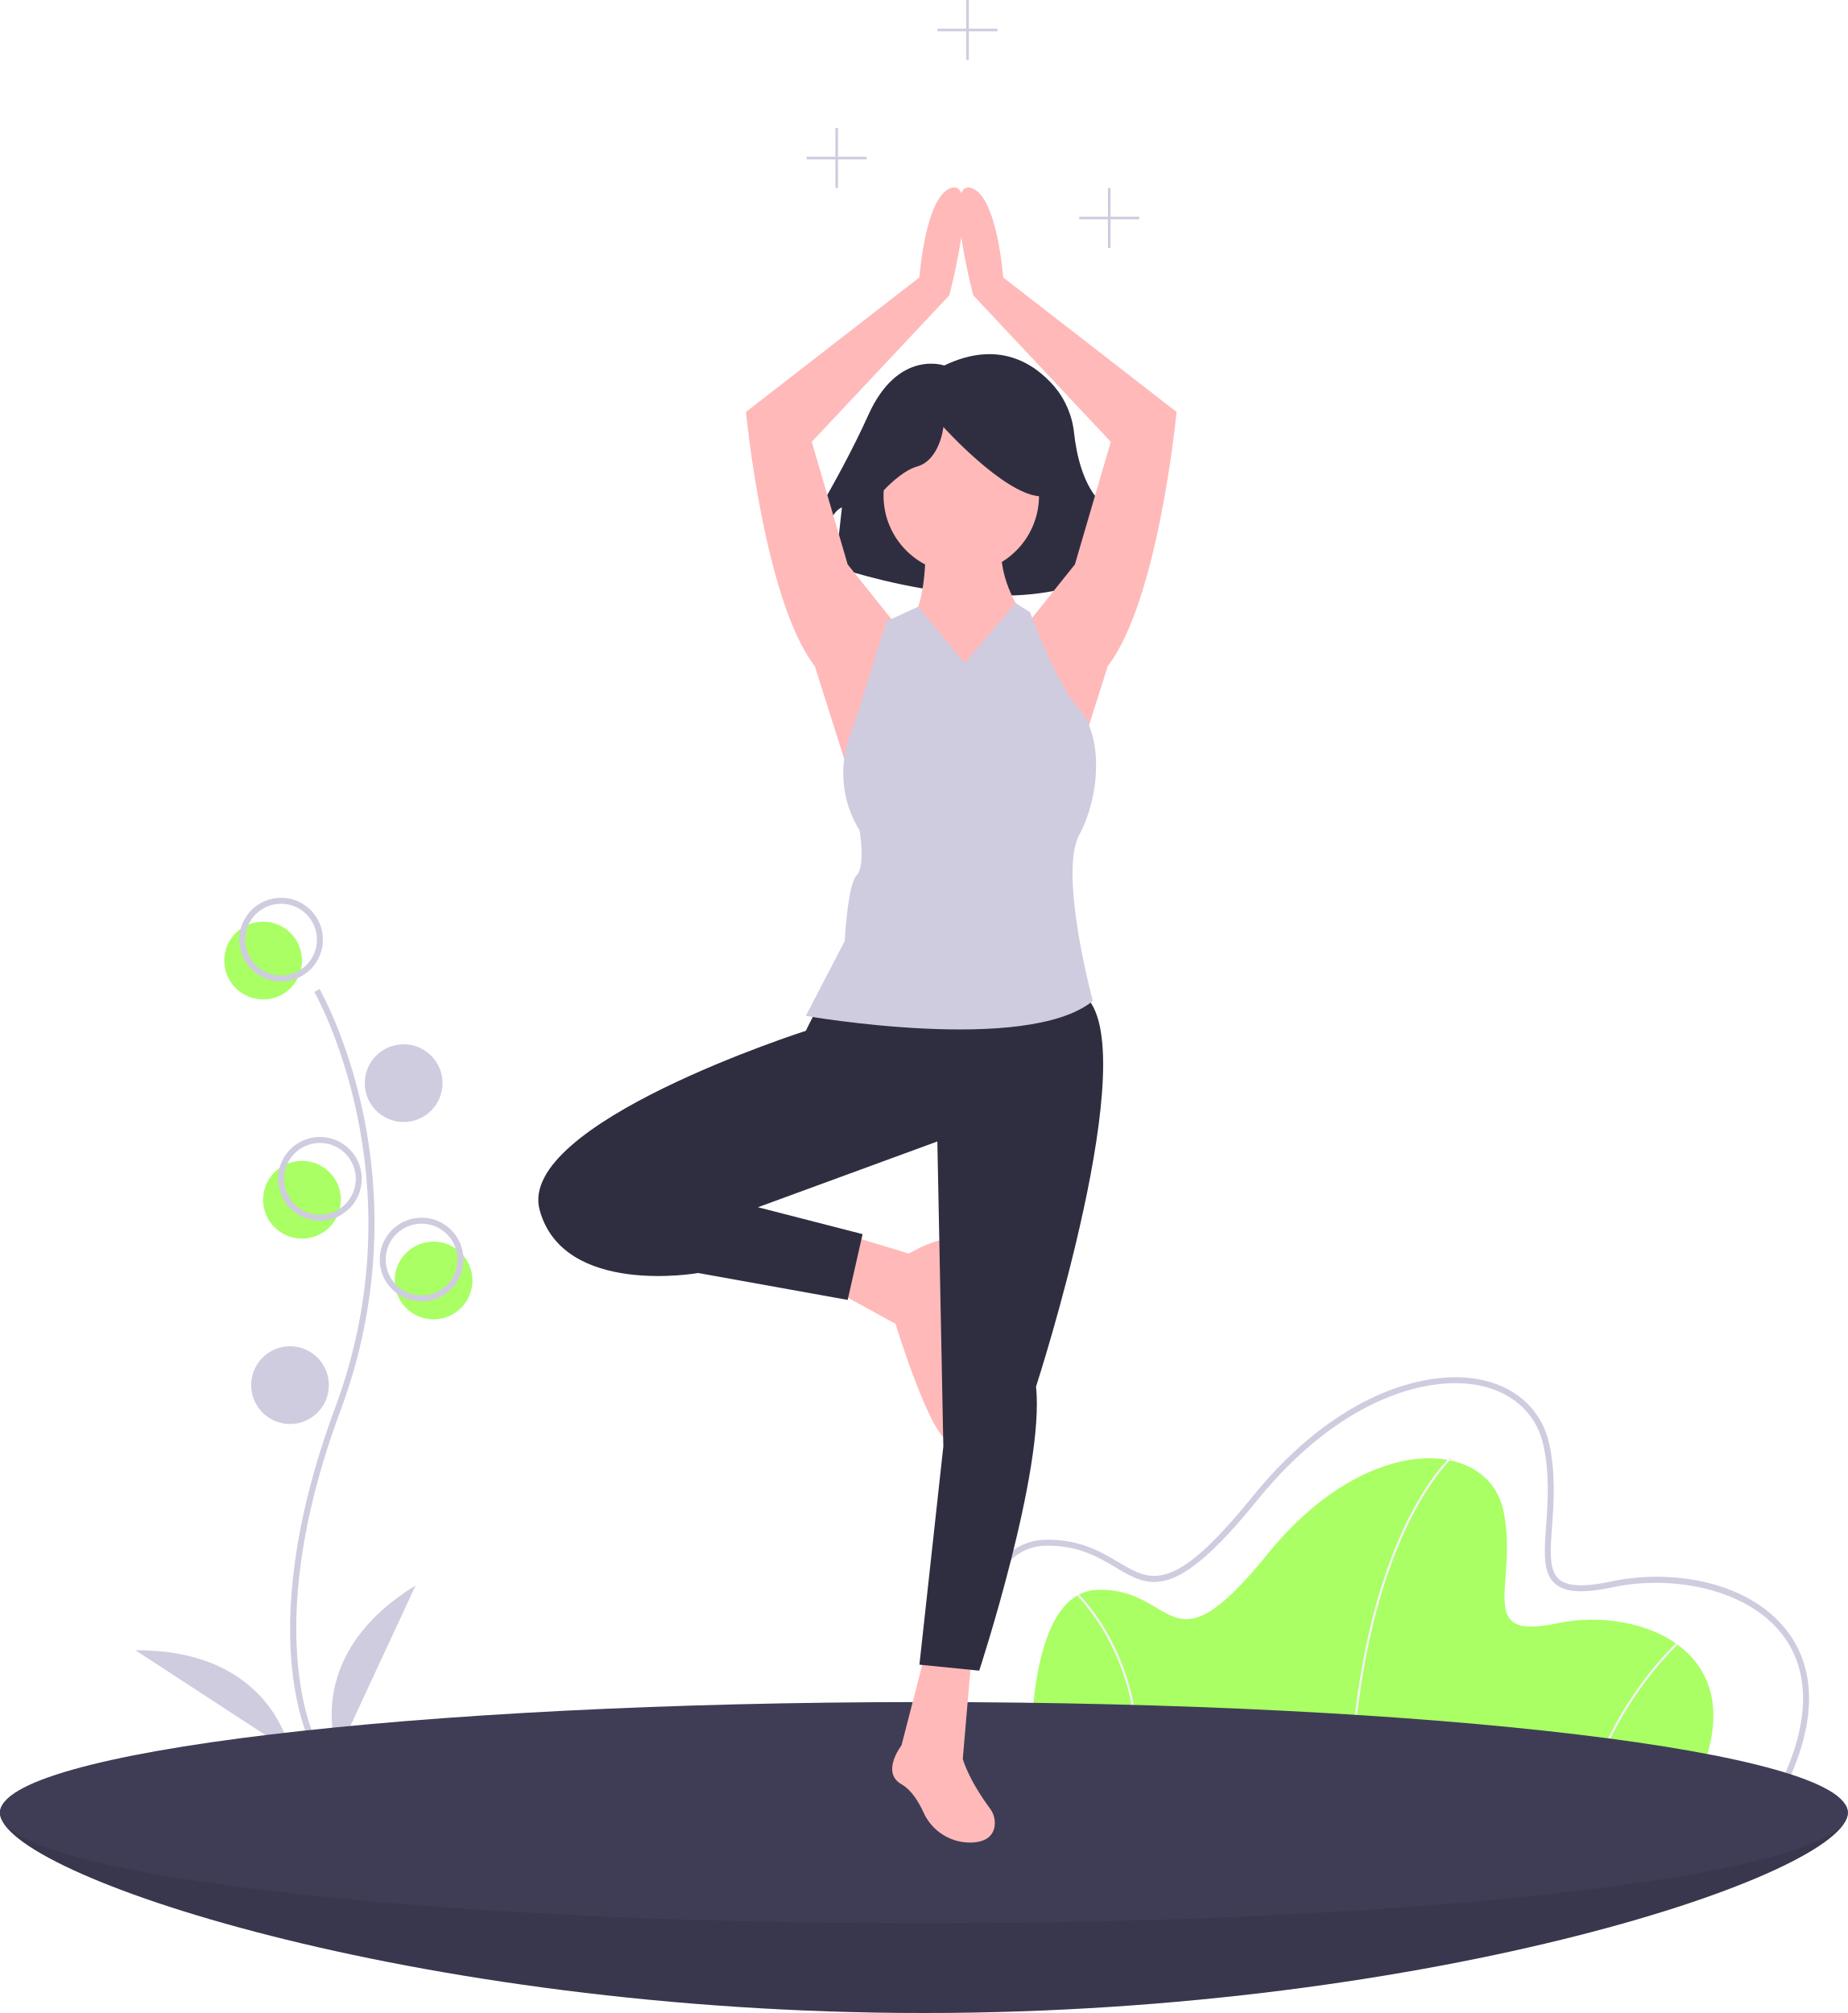
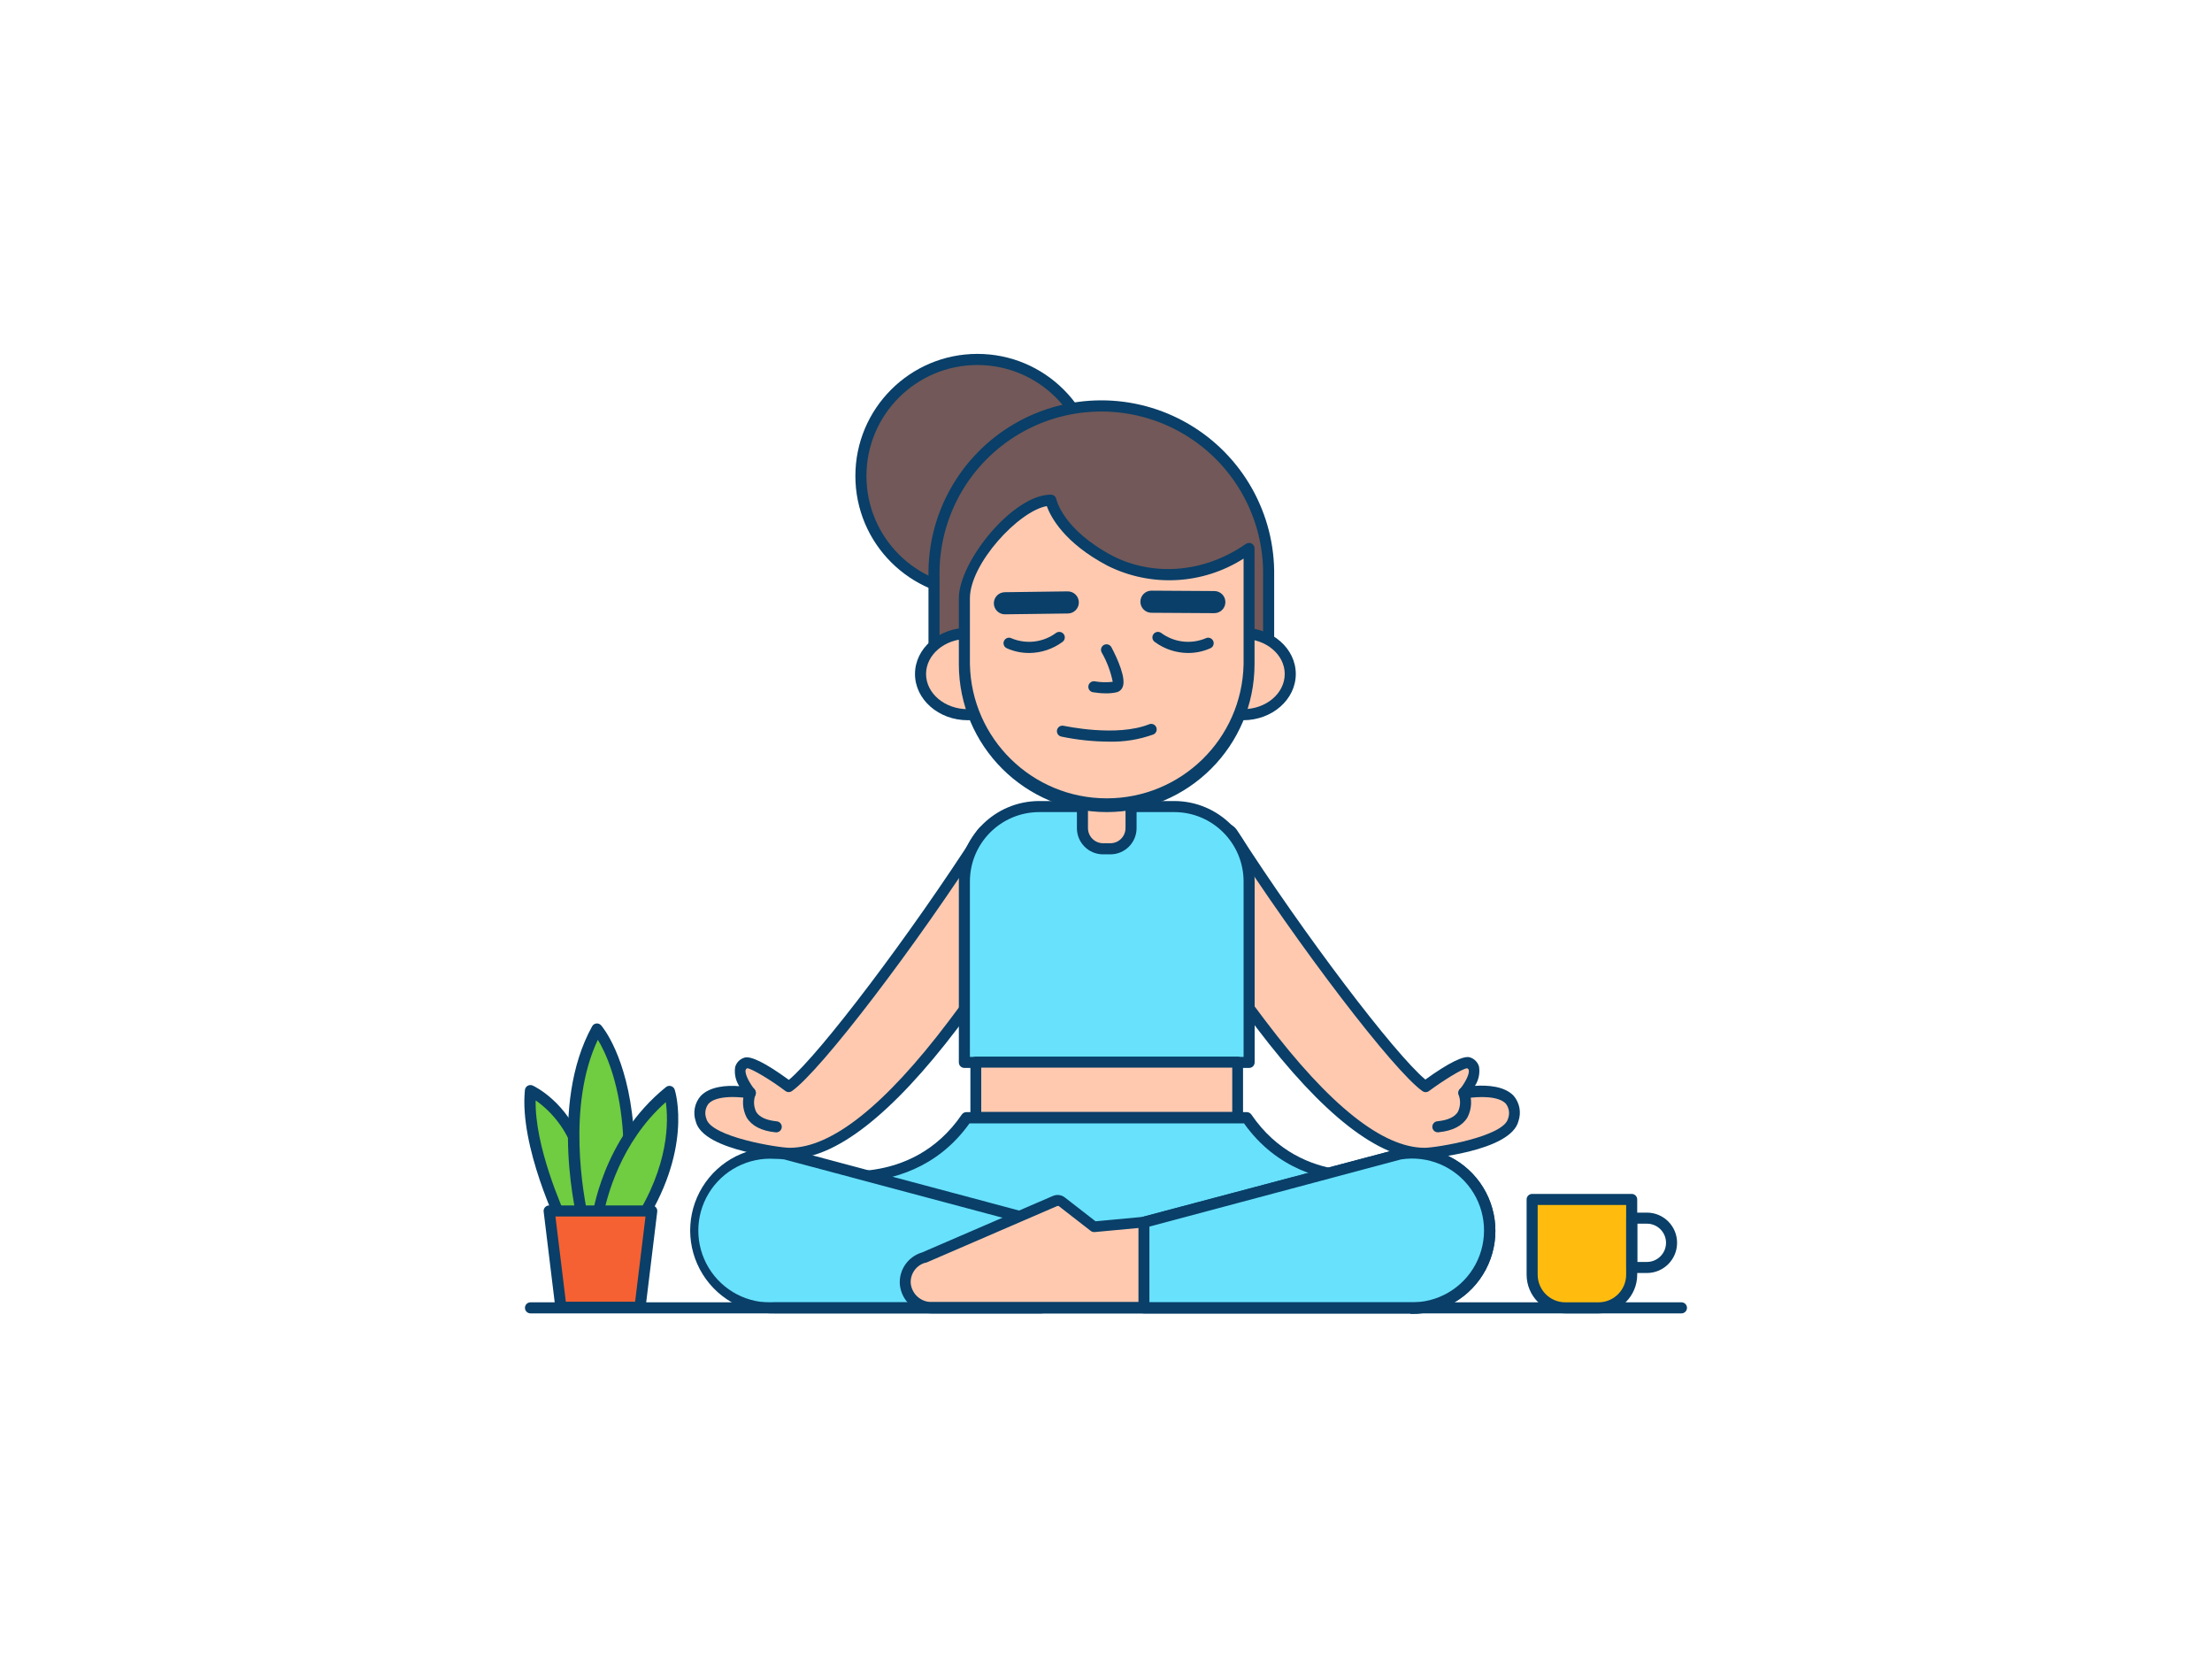
- <svg xmlns="http://www.w3.org/2000/svg" id="e1212692-d39e-496f-931d-018692dccc58" data-name="Layer 1" width="745.338" height="812" viewBox="0 0 745.338 812">
-   <path d="M972.669,775.195C972.669,799.84,805.819,856,600,856s-372.669-56.16-372.669-80.805S394.181,766.752,600,766.752,972.669,750.55,972.669,775.195Z" transform="translate(-227.3311 -44)" fill="#3f3d56" />
-   <path d="M972.669,775.195C972.669,799.84,805.819,856,600,856s-372.669-56.16-372.669-80.805S394.181,766.752,600,766.752,972.669,750.55,972.669,775.195Z" transform="translate(-227.3311 -44)" opacity="0.1" />
-   <circle cx="106.132" cy="387.471" r="15.679" fill="#a9ff63" />
-   <circle cx="174.877" cy="516.518" r="15.679" fill="#a9ff63" />
-   <circle cx="121.811" cy="483.955" r="15.679" fill="#a9ff63" />
-   <path d="M354.143,750.497c-.277-.452-6.803-11.349-9.065-33.977-2.075-20.76-.741-55.751,17.406-104.562,34.379-92.469-7.923-167.078-8.355-167.821l2.087-1.211c.11.188,11.025,19.211,17.474,49.501a215.956,215.956,0,0,1-8.944,120.372c-34.321,92.311-8.805,136.01-8.544,136.441Z" transform="translate(-227.3311 -44)" fill="#cfcce0" />
-   <path d="M340.7,439.913a16.885,16.885,0,1,1,16.885-16.885A16.904,16.904,0,0,1,340.7,439.913Zm0-31.357a14.473,14.473,0,1,0,14.473,14.473A14.489,14.489,0,0,0,340.7,408.556Z" transform="translate(-227.3311 -44)" fill="#cfcce0" />
-   <circle cx="162.816" cy="436.919" r="15.679" fill="#cfcce0" />
-   <path d="M356.378,536.397A16.885,16.885,0,1,1,373.263,519.513,16.904,16.904,0,0,1,356.378,536.397Zm0-31.357a14.473,14.473,0,1,0,14.473,14.473A14.489,14.489,0,0,0,356.378,505.04Z" transform="translate(-227.3311 -44)" fill="#cfcce0" />
-   <path d="M397.384,568.961a16.885,16.885,0,1,1,16.885-16.885A16.904,16.904,0,0,1,397.384,568.961Zm0-31.357a14.473,14.473,0,1,0,14.473,14.473A14.489,14.489,0,0,0,397.384,537.603Z" transform="translate(-227.3311 -44)" fill="#cfcce0" />
-   <circle cx="116.987" cy="558.73" r="15.679" fill="#cfcce0" />
-   <path d="M363.615,751.074s-15.679-38.594,31.357-67.539Z" transform="translate(-227.3311 -44)" fill="#cfcce0" />
-   <path d="M344.332,750.374s-7.135-41.041-62.363-40.689Z" transform="translate(-227.3311 -44)" fill="#cfcce0" />
-   <path d="M910.362,765.546H643.495s-5.409-79.339,26.597-80.24,28.4,35.162,68.52-14.425,88.805-46.882,95.116-17.581-12.171,52.742,21.638,45.53S937.86,710.55,910.362,765.546Z" transform="translate(-227.3311 -44)" fill="#a9ff63" />
-   <path d="M772.423,765.564l-.901-.036c2.101-52.236,13.041-85.798,21.848-104.755,9.563-20.583,18.778-28.916,18.87-28.998l.599.674c-.091.081-9.198,8.331-18.685,28.775C785.396,680.101,774.516,713.525,772.423,765.564Z" transform="translate(-227.3311 -44)" fill="#f2f2f2" />
-   <path d="M869.009,765.672l-.865-.252c10.422-35.772,34.964-58.357,35.211-58.581l.606.667C903.716,707.729,879.357,730.155,869.009,765.672Z" transform="translate(-227.3311 -44)" fill="#f2f2f2" />
-   <path d="M685.527,765.608l-.893-.124c3.536-25.501-2.851-45.287-8.832-57.394-6.476-13.109-13.865-20.269-13.939-20.34l.624-.651c.075.072,7.578,7.342,14.123,20.591C682.647,719.912,689.095,739.88,685.527,765.608Z" transform="translate(-227.3311 -44)" fill="#f2f2f2" />
-   <path d="M946.58,766.752H614.711l-.077-1.124c-.191-2.797-4.424-68.764,16.95-92.301,4.778-5.262,10.534-8.024,17.107-8.209,13.933-.396,22.688,4.822,29.75,9.011,13.311,7.896,22.104,13.113,54.075-26.402,34.635-42.808,72.005-52.018,93.488-46.897,13.88,3.31,23.447,12.663,26.247,25.662,2.651,12.309,1.807,23.875,1.128,33.168-.726,9.943-1.3,17.797,2.784,21.357,3.409,2.97,10.214,3.24,21.413.85,22.78-4.86,54.565-.701,70.52,19.912,8.584,11.09,15.345,31.249-1.183,64.306Zm-329.605-2.412H945.087c12.317-24.988,12.701-46.098,1.102-61.084-14.636-18.91-45.341-23.887-68.109-19.029-12.168,2.596-19.418,2.168-23.501-1.39-4.993-4.351-4.381-12.735-3.606-23.351.668-9.14,1.498-20.514-1.08-32.485-2.596-12.055-11.508-20.738-24.448-23.823-20.797-4.962-57.123,4.132-91.053,46.067-33.282,41.135-43.308,35.19-57.181,26.96-7.149-4.24-15.266-9.049-28.452-8.675-5.892.166-11.07,2.662-15.39,7.419C614.159,696.103,616.505,755.422,616.975,764.34Z" transform="translate(-227.3311 -44)" fill="#cfcce0" />
-   <ellipse cx="372.669" cy="731.195" rx="372.669" ry="44.624" fill="#3f3d56" />
-   <path d="M608.195,191.438s-18.631-6.654-30.608,19.962-30.608,55.893-30.608,55.893l10.646,2.662s2.662-18.631,9.315-21.293l-2.662,23.954s79.847,27.946,115.778-2.662l-1.331-9.315s5.323,1.331,5.323,9.315l3.992-3.992s-3.992-7.985-15.969-18.631c-7.861-6.988-10.563-20.282-11.491-28.594a34.602,34.602,0,0,0-7.966-18.843C644.656,190.67,630.152,180.865,608.195,191.438Z" transform="translate(-227.3311 -44)" fill="#2f2e41" />
-   <path d="M588.543,295.791l-19.297-24.121-14.473-49.448,55.478-59.096s12.06-45.83,1.206-43.418-13.267,36.181-13.267,36.181l-69.951,54.272s7.236,75.981,27.739,102.514l15.679,49.448Z" transform="translate(-227.3311 -44)" fill="#ffb9b9" />
-   <path d="M641.609,295.791l19.297-24.121,14.473-49.448-55.478-59.096s-12.06-45.83-1.206-43.418,13.267,36.181,13.267,36.181l69.951,54.272s-7.236,75.981-27.739,102.514l-15.679,49.448Z" transform="translate(-227.3311 -44)" fill="#ffb9b9" />
-   <circle cx="387.744" cy="199.931" r="31.357" fill="#ffb9b9" />
-   <path d="M600.603,260.815s1.206,25.327-6.03,33.769-14.473,51.86,20.503,53.066,31.357-36.181,31.357-36.181l-7.236-20.503s-10.854-15.679-7.236-30.151Z" transform="translate(-227.3311 -44)" fill="#ffb9b9" />
-   <path d="M568.04,541.824l25.93,7.839s21.106-12.664,21.106-.603-7.236,27.739-4.824,38.594,7.236,37.387,0,37.387-21.709-47.036-21.709-47.036l-24.121-13.267Z" transform="translate(-227.3311 -44)" fill="#ffb9b9" />
-   <path d="M600.603,710.671l-9.648,37.387s-8.442,10.854,0,15.679c3.962,2.264,6.861,6.917,8.822,11.22a20.628,20.628,0,0,0,20.255,12.254c4.116-.342,7.584-1.969,8.428-6.198a9.705,9.705,0,0,0-1.867-7.6c-8.896-12.022-10.913-19.926-10.913-19.926l3.618-42.212Z" transform="translate(-227.3311 -44)" fill="#ffb9b9" />
-   <path d="M577.25,249.5s10.646-14.639,19.962-17.3S607.858,216.23,607.858,216.23s23.954,26.616,38.593,27.946,1.331-31.939,1.331-31.939l-26.616-6.654-25.285,2.662-19.962,13.308Z" transform="translate(-227.3311 -44)" fill="#2f2e41" />
-   <path d="M557.185,450.165l-4.824,9.648s-116.987,37.388-107.338,72.363,63.921,25.327,63.921,25.327l60.302,10.854,6.03-26.533L533.064,530.97,605.427,504.437l2.412,123.017-9.648,88.042,24.121,2.412s26.533-80.805,22.915-114.575c0,0,44.624-137.489,19.297-157.992S557.185,450.165,557.185,450.165Z" transform="translate(-227.3311 -44)" fill="#2f2e41" />
-   <path d="M616.49,311.486l-18.819-22.743-12.747,5.842-13.267,42.212S560.803,357.299,574.07,379.008c0,0,2.412,14.473-1.206,18.091s-4.824,26.533-4.824,26.533l-15.679,30.151s89.248,15.679,115.781-6.03c0,0-13.923-51.331-5.481-67.01s9.648-39.714,0-50.569-19.846-39.208-19.846-39.208l-5.841-3.736Z" transform="translate(-227.3311 -44)" fill="#cfcce0" />
-   <polygon points="459.515 87.42 447.948 87.42 447.948 75.853 446.897 75.853 446.897 87.42 435.33 87.42 435.33 88.471 446.897 88.471 446.897 100.038 447.948 100.038 447.948 88.471 459.515 88.471 459.515 87.42" fill="#cfcce0" />
-   <polygon points="349.583 63.235 338.016 63.235 338.016 51.668 336.965 51.668 336.965 63.235 325.398 63.235 325.398 64.286 336.965 64.286 336.965 75.853 338.016 75.853 338.016 64.286 349.583 64.286 349.583 63.235" fill="#cfcce0" />
-   <polygon points="402.35 11.567 390.784 11.567 390.784 0 389.732 0 389.732 11.567 378.165 11.567 378.165 12.618 389.732 12.618 389.732 24.185 390.784 24.185 390.784 12.618 402.35 12.618 402.35 11.567" fill="#cfcce0" />
+ <svg xmlns="http://www.w3.org/2000/svg" viewBox="0 0 400 300" width="406" height="306" class="illustration">
+   <g id="_73_meditation_outline" data-name="#73_meditation_outline">
+     <path d="M192.15,157.1c-3.83-2.46-12.19-10.93-14.65-7.1-12.83,20-29.87,42.19-34.86,45.74,0,0-6.48-4.77-7.77-4.29-2.78,1.05.81,5.45.81,5.45-3.39-.57-10.31-.81-8.92,4.87,1.08,4.41,14.94,6,16,6,7,0,16.59-6.18,29.51-23.26,8.49-11.23,15.68-21.65,16-22.13C190.77,158.59,196,159.56,192.15,157.1Z" fill="#ffc9b0" />
+     <path d="M142.81,208.8c-.16,0-15.67-1.25-17-6.79a4.68,4.68,0,0,1,.87-4.55c1.63-1.75,4.67-2,7-1.8a5,5,0,0,1-.74-3.46,2.46,2.46,0,0,1,1.61-1.68c1.14-.43,3.86.91,8.1,4,5.61-4.67,22-26.3,34-45a3,3,0,0,1,2.09-1.39c2.86-.48,7,2.8,10.62,5.68,1.26,1,2.44,1.94,3.32,2.51h0c1,.61,1.88,1.29,1.82,2.28s-1,1.36-1.91,1.8a7.5,7.5,0,0,0-3.45,2.61c-.28.45-7.45,10.85-16,22.19C161.24,200.84,151.05,208.8,142.81,208.8Zm-10.34-11.18c-1.81,0-3.52.32-4.34,1.2a2.78,2.78,0,0,0-.4,2.71c.81,3.31,13,5.27,15.08,5.27,7.58,0,17.24-7.69,28.71-22.86,8.55-11.3,15.67-21.63,15.95-22.07a9.33,9.33,0,0,1,4.29-3.34l.42-.2c-.14-.1-.32-.23-.57-.39h0c-1-.62-2.19-1.59-3.48-2.62-2.82-2.23-7.07-5.62-9.06-5.28a1,1,0,0,0-.72.5c-12.81,19.93-29.89,42.29-35.14,46a1,1,0,0,1-1.17,0c-2.64-2-6-4-6.9-4.13-.25.11-.28.24-.3.31-.22.79.84,2.58,1.62,3.54a1,1,0,0,1,.09,1.13,1,1,0,0,1-1,.49A18.8,18.8,0,0,0,132.47,197.62Z" fill="#093f68" />
+     <path d="M140.32,204h-.1c-2.54-.26-4.28-1.16-5.2-2.68a5.91,5.91,0,0,1-.27-4.83,1,1,0,1,1,1.86.74,3.87,3.87,0,0,0,.13,3.07c.57.94,1.81,1.52,3.68,1.71a1,1,0,0,1-.1,2Z" fill="#093f68" />
+     <path d="M208.23,157.1c3.83-2.46,12.19-10.93,14.64-7.1,12.84,20,29.88,42.19,34.87,45.74,0,0,6.48-4.77,7.77-4.29,2.78,1.05-.81,5.45-.81,5.45,3.39-.57,10.31-.81,8.92,4.87-1.08,4.41-14.94,6-16.05,6-7,0-16.59-6.18-29.51-23.26-8.49-11.23-15.68-21.65-16-22.13C209.61,158.59,204.4,159.56,208.23,157.1Z" fill="#ffc9b0" />
+     <path d="M257.57,208.8c-8.24,0-18.43-8-30.31-23.66-8.55-11.31-15.75-21.74-16-22.19a7.55,7.55,0,0,0-3.45-2.61c-.95-.44-1.84-.85-1.91-1.8s.86-1.67,1.82-2.28h0c.88-.57,2.06-1.51,3.32-2.51,3.64-2.88,7.76-6.15,10.62-5.68a3,3,0,0,1,2.09,1.39c12,18.73,28.43,40.36,34,45,4.24-3.06,7-4.4,8.1-4a2.46,2.46,0,0,1,1.61,1.68,5,5,0,0,1-.74,3.46c2.31-.15,5.36.05,7,1.8a4.68,4.68,0,0,1,.87,4.55C273.24,207.55,257.72,208.8,257.57,208.8ZM208.2,158.33l.42.2a9.33,9.33,0,0,1,4.29,3.34c.28.44,7.43,10.8,16,22.07,11.47,15.17,21.13,22.86,28.71,22.86,2.09,0,14.27-2,15.08-5.27a2.78,2.78,0,0,0-.4-2.71c-1.29-1.39-4.79-1.37-7.39-.93a1,1,0,0,1-.94-1.62c.78-1,1.84-2.75,1.62-3.54,0-.07-.05-.2-.3-.31-.9.09-4.26,2.18-6.9,4.13a1,1,0,0,1-1.17,0c-5.25-3.73-22.33-26.09-35.14-46a1,1,0,0,0-.72-.5c-2-.34-6.24,3.05-9.06,5.28-1.29,1-2.52,2-3.48,2.62C208.52,158.1,208.34,158.23,208.2,158.33Z" fill="#093f68" />
+     <path d="M260.06,204a1,1,0,0,1-.1-2c1.87-.19,3.11-.77,3.68-1.71a3.9,3.9,0,0,0,.13-3.07,1,1,0,0,1,.56-1.3,1,1,0,0,1,1.29.56,5.85,5.85,0,0,1-.26,4.83c-.92,1.52-2.66,2.42-5.2,2.68Z" fill="#093f68" />
+     <path d="M251.89,211.47s-16.7,4.09-26.41-10.12H174.79c-9.71,14.21-26.42,10.12-26.42,10.12l52.49,19.47Z" fill="#68e1fd" />
+     <path d="M200.86,231.94a1,1,0,0,1-.34-.06L148,212.41a1,1,0,0,1,.58-1.91c.66.16,16.16,3.74,25.35-9.72a1,1,0,0,1,.83-.43h50.69a1,1,0,0,1,.83.43c9.19,13.46,24.69,9.88,25.35,9.72a1,1,0,0,1,.59,1.9l-51,19.48A1,1,0,0,1,200.86,231.94Zm-45.61-19,45.61,16.92L245.18,213c-5.88-.24-14.27-2.25-20.22-10.61H175.31C169.42,210.64,161.12,212.68,155.25,213Z" fill="#093f68" />
+     <path d="M126.18,221.76a14,14,0,0,0,14,14h48.15V220.28L142,207.92A14,14,0,0,0,126.18,221.76Z" fill="#68e1fd" />
+     <path d="M188.31,236.74H140.16a15,15,0,1,1,2-29.81l.13,0,46.32,12.37a1,1,0,0,1,.74,1v15.46A1,1,0,0,1,188.31,236.74ZM140.16,208.8a13,13,0,1,0,0,25.94h47.15V221.05L141.8,208.9A12.89,12.89,0,0,0,140.16,208.8Z" fill="#093f68" />
+     <path d="M187.92,145.11h24.43a13.53,13.53,0,0,1,13.53,13.53v32.73a0,0,0,0,1,0,0H174.39a0,0,0,0,1,0,0V158.64A13.53,13.53,0,0,1,187.92,145.11Z" fill="#68e1fd" />
+     <path d="M225.88,192.36H174.39a1,1,0,0,1-1-1V158.64a14.55,14.55,0,0,1,14.53-14.54h24.43a14.55,14.55,0,0,1,14.53,14.54v32.72A1,1,0,0,1,225.88,192.36Zm-50.49-2h49.49V158.64a12.55,12.55,0,0,0-12.53-12.54H187.92a12.55,12.55,0,0,0-12.53,12.54Z" fill="#093f68" />
+     <circle cx="176.75" cy="85.32" r="21.07" fill="#725858" />
+     <path d="M176.75,107.39a22.07,22.07,0,1,1,22.07-22.07A22.09,22.09,0,0,1,176.75,107.39Zm0-42.13a20.07,20.07,0,1,0,20.07,20.06A20.08,20.08,0,0,0,176.75,65.26Z" fill="#093f68" />
+     <path d="M199.16,73.21h0a30.25,30.25,0,0,1,30.25,30.25v20.16a0,0,0,0,1,0,0H168.9a0,0,0,0,1,0,0V103.47A30.25,30.25,0,0,1,199.16,73.21Z" fill="#725858" />
+     <path d="M229.41,124.63H168.9a1,1,0,0,1-1-1V103.47a31.26,31.26,0,1,1,62.51,0v20.16A1,1,0,0,1,229.41,124.63Zm-59.51-2h58.51V103.47a29.26,29.26,0,1,0-58.51,0Z" fill="#093f68" />
+     <path d="M195.74,144h8.79a0,0,0,0,1,0,0V149a3.73,3.73,0,0,1-3.73,3.73h-1.33a3.73,3.73,0,0,1-3.73-3.73V144A0,0,0,0,1,195.74,144Z" fill="#ffc9b0" />
+     <path d="M200.8,153.74h-1.33a4.73,4.73,0,0,1-4.73-4.73V144a1,1,0,0,1,1-1h8.79a1,1,0,0,1,1,1V149A4.74,4.74,0,0,1,200.8,153.74ZM196.74,145V149a2.74,2.74,0,0,0,2.73,2.73h1.33a2.74,2.74,0,0,0,2.73-2.73V145Z" fill="#093f68" />
+     <ellipse cx="175.03" cy="121.13" rx="8.54" ry="7.36" fill="#ffc9b0" />
+     <path d="M175,129.49c-5.26,0-9.54-3.75-9.54-8.36s4.28-8.35,9.54-8.35,9.53,3.74,9.53,8.35S180.28,129.49,175,129.49Zm0-14.71c-4.16,0-7.54,2.85-7.54,6.35s3.38,6.36,7.54,6.36,7.53-2.85,7.53-6.36S179.18,114.78,175,114.78Z" fill="#093f68" />
+     <ellipse cx="224.79" cy="121.13" rx="8.54" ry="7.36" fill="#ffc9b0" />
+     <path d="M224.79,129.49c-5.26,0-9.54-3.75-9.54-8.36s4.28-8.35,9.54-8.35,9.53,3.74,9.53,8.35S230.05,129.49,224.79,129.49Zm0-14.71c-4.16,0-7.54,2.85-7.54,6.35s3.38,6.36,7.54,6.36,7.53-2.85,7.53-6.36S228.94,114.78,224.79,114.78Z" fill="#093f68" />
+     <path d="M200.13,145.11h0a25.75,25.75,0,0,1-25.74-25.75V107.44c0-6.18,9.44-17.74,15.63-17.74,0,0,1,5.85,10.73,11,6.81,3.58,16.4,3.82,25.13-2.25v20.94A25.75,25.75,0,0,1,200.13,145.11Z" fill="#ffc9b0" />
+     <path d="M200.13,146.1a26.77,26.77,0,0,1-26.74-26.74V107.44c0-6.62,9.78-18.74,16.63-18.74a1,1,0,0,1,1,.83s1.12,5.47,10.21,10.26c5.76,3,15.11,4,24.09-2.19a1,1,0,0,1,1-.07,1,1,0,0,1,.54.89v20.94A26.77,26.77,0,0,1,200.13,146.1ZM189.29,90.77c-5.08.89-13.9,10.42-13.9,16.67v11.92a24.75,24.75,0,0,0,49.49,0v-19.1a25,25,0,0,1-24.59,1.3C192.38,97.39,190,92.7,189.29,90.77Z" fill="#093f68" />
+     <path d="M200,124.63a15.08,15.08,0,0,1-2.37-.2,1,1,0,0,1-.81-1.16,1,1,0,0,1,1.16-.81,11.2,11.2,0,0,0,3.24.08,17.63,17.63,0,0,0-2-5.3,1,1,0,1,1,1.77-.93c1.06,2,2.73,5.67,2,7.23a1.55,1.55,0,0,1-1,.88A8.34,8.34,0,0,1,200,124.63Z" fill="#093f68" />
+     <path d="M181.72,110.34a2,2,0,0,1,0-4l11.37-.15a2,2,0,0,1,2,2,2,2,0,0,1-2,2l-11.37.15Z" fill="#093f68" />
+     <path d="M219.59,110.13h0l-11.37-.07a2,2,0,0,1,0-4h0l11.37.07a2,2,0,0,1,0,4Z" fill="#093f68" />
+     <path d="M186.15,117.33a9.83,9.83,0,0,1-4.06-.84,1,1,0,1,1,.88-1.79h0a8.21,8.21,0,0,0,8-1,1,1,0,1,1,1.16,1.63A10.21,10.21,0,0,1,186.15,117.33Z" fill="#093f68" />
+     <path d="M214.81,117.33a10.21,10.21,0,0,1-6-2,1,1,0,1,1,1.16-1.63,8.21,8.21,0,0,0,8,1,1,1,0,1,1,.88,1.79A9.83,9.83,0,0,1,214.81,117.33Z" fill="#093f68" />
+     <path d="M200.52,133.36a43.16,43.16,0,0,1-8.59-.91,1,1,0,1,1,.44-1.95c.1,0,9.55,2.1,15.48-.3a1,1,0,0,1,.75,1.85A21.9,21.9,0,0,1,200.52,133.36Z" fill="#093f68" />
+     <rect x="176.48" y="191.36" width="47.3" height="9.9" fill="#ffc9b0" />
+     <path d="M223.78,202.23h-47.3a1,1,0,0,1-1-1v-9.91a1,1,0,0,1,1-1h47.3a1,1,0,0,1,1,1v9.91A1,1,0,0,1,223.78,202.23Zm-46.34-1.92h45.39v-8H177.44Z" fill="#093f68" />
+     <path d="M269,221.76a14,14,0,0,1-14,14H168.55a4.78,4.78,0,0,1-4.83-4.29,4.61,4.61,0,0,1,3.36-4.78l23.73-10.25a1.17,1.17,0,0,1,1.19.17l5.83,4.54,9-.85,46.32-12.36A14,14,0,0,1,269,221.76Z" fill="#ffc9b0" />
+     <path d="M255,236.74H168.55a5.77,5.77,0,0,1-5.83-5.22,5.61,5.61,0,0,1,4-5.79l23.67-10.22a2.13,2.13,0,0,1,2.22.31l5.5,4.27,8.56-.8L252.93,207l.13,0a15,15,0,1,1,2,29.81Zm-63.76-19.41h-.06l-23.72,10.25-.13,0a3.63,3.63,0,0,0-2.64,3.75,3.77,3.77,0,0,0,3.84,3.36H255a13,13,0,1,0-1.64-25.84l-46.25,12.35-.17,0-9,.84a1,1,0,0,1-.7-.21l-5.83-4.53A.27.27,0,0,0,191.26,217.33Z" fill="#093f68" />
+     <path d="M269,221.76a14,14,0,0,1-14,14H206.87V220.28l46.32-12.36A14,14,0,0,1,269,221.76Z" fill="#68e1fd" />
+     <path d="M255,236.74H206.87a1,1,0,0,1-1-1V220.28a1,1,0,0,1,.74-1L252.93,207l.13,0a15,15,0,1,1,2,29.81Zm-47.15-2H255a13,13,0,1,0-1.64-25.84l-45.51,12.15Z" fill="#093f68" />
+     <path d="M304.06,236.74H95.93a1,1,0,0,1,0-2H304.06a1,1,0,0,1,0,2Z" fill="#093f68" />
+     <path d="M102.15,221.21s-7.25-14.78-6.24-24.76c0,0,5.83,2.64,8.64,10.42,4.29,11.89,3.3,14.35,3.3,14.35Z" fill="#70cc40" />
+     <path d="M107.85,222.22h-5.7a1,1,0,0,1-.89-.56c-.31-.62-7.37-15.15-6.34-25.3a1,1,0,0,1,.49-.77,1,1,0,0,1,.91-.05c.26.12,6.26,2.91,9.17,11,4.21,11.66,3.48,14.59,3.29,15.06A1,1,0,0,1,107.85,222.22Zm-5.06-2H107c0-1.29-.4-4.83-3.35-13a18.54,18.54,0,0,0-6.79-9C96.7,206.54,101.59,217.61,102.79,220.21Z" fill="#093f68" />
+     <path d="M105.6,220.49s-5.44-21.07,2.38-35.17c0,0,4.51,5.15,5.59,17.63a31.56,31.56,0,0,1-3.26,17.23Z" fill="#70cc40" />
+     <path d="M105.6,221.49a1,1,0,0,1-1-.75c-.23-.87-5.45-21.62,2.48-35.91a1,1,0,0,1,.77-.51,1,1,0,0,1,.85.34c.2.22,4.74,5.55,5.83,18.2a32.14,32.14,0,0,1-3.39,17.82,1,1,0,0,1-.79.5l-4.71.31Zm2.51-34.23c-5.69,12-2.57,28.38-1.73,32.18l3.31-.22A31.49,31.49,0,0,0,112.57,203C111.82,194.42,109.42,189.42,108.11,187.26Z" fill="#093f68" />
+     <path d="M108,219.83s1.69-14.06,13.06-23.24c0,0,3.35,10.48-6.05,24.48Z" fill="#70cc40" />
+     <path d="M115,222.07h-.17l-7-1.24a1,1,0,0,1-.82-1.11c.07-.59,1.86-14.57,13.42-23.9a1,1,0,0,1,.91-.18,1,1,0,0,1,.67.65c.14.45,3.39,11.1-6.17,25.35A1,1,0,0,1,115,222.07Zm-5.86-3,5.39,1c6.56-10.09,6.34-18.25,5.87-21.53C112.14,205.85,109.68,215.94,109.1,219Z" fill="#093f68" />
+     <polygon points="115.74 235.63 101.43 235.63 99.31 218.22 117.85 218.22 115.74 235.63" fill="#f56132" />
+     <path d="M115.74,236.63H101.43a1,1,0,0,1-1-.88l-2.12-17.41a1,1,0,0,1,1-1.12h18.54a1,1,0,0,1,.75.33,1,1,0,0,1,.25.79l-2.12,17.41A1,1,0,0,1,115.74,236.63Zm-13.42-2h12.53l1.88-15.41H100.44Z" fill="#093f68" />
+     <path d="M277.06,216.14h18a0,0,0,0,1,0,0v13.59a6,6,0,0,1-6,6h-6a6,6,0,0,1-6-6V216.14A0,0,0,0,1,277.06,216.14Z" fill="#ffbc0e" />
+     <path d="M289.06,236.74h-6a7,7,0,0,1-7-7v-13.6a1,1,0,0,1,1-1h18a1,1,0,0,1,1,1v13.6A7,7,0,0,1,289.06,236.74Zm-11-19.6v12.6a5,5,0,0,0,5,5h6a5,5,0,0,0,5-5v-12.6Z" fill="#093f68" />
+     <path d="M297.81,229.44h-2.74a1,1,0,0,1-1-1v-8.92a1,1,0,0,1,1-1h2.74a5.46,5.46,0,0,1,0,10.92Zm-1.74-2h1.74a3.46,3.46,0,1,0,0-6.92h-1.74Z" fill="#093f68" />
+   </g>
</svg>
